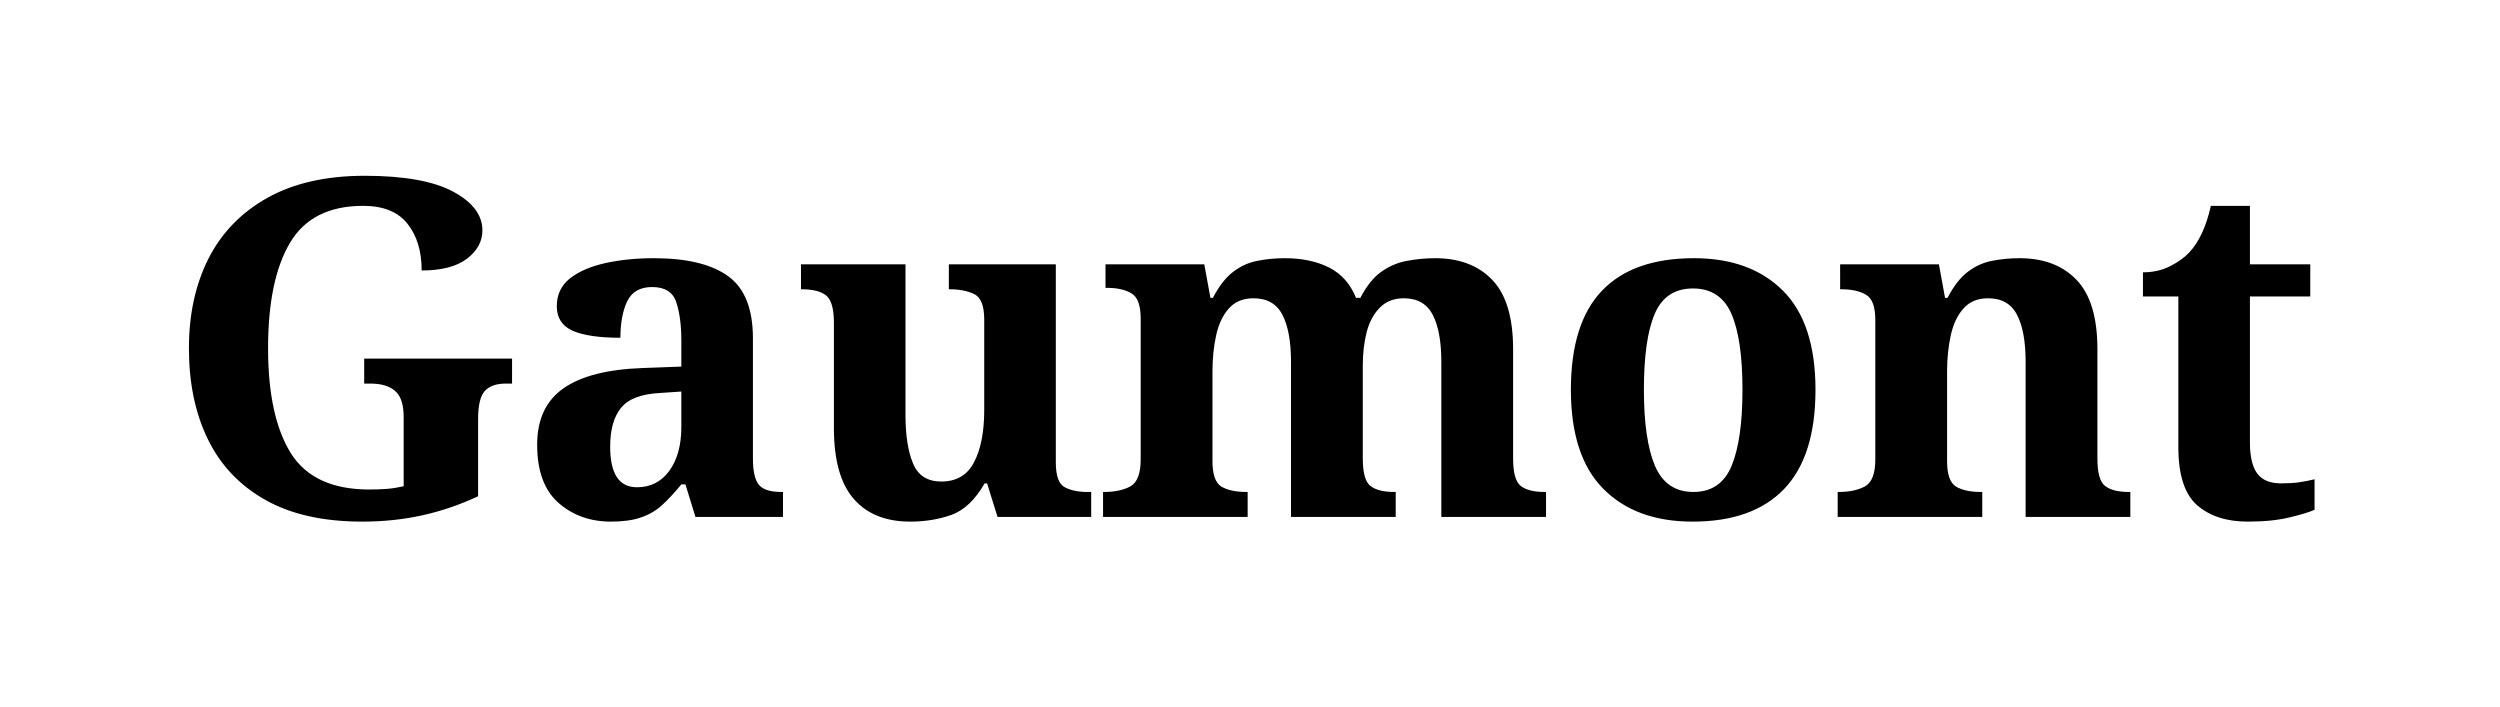
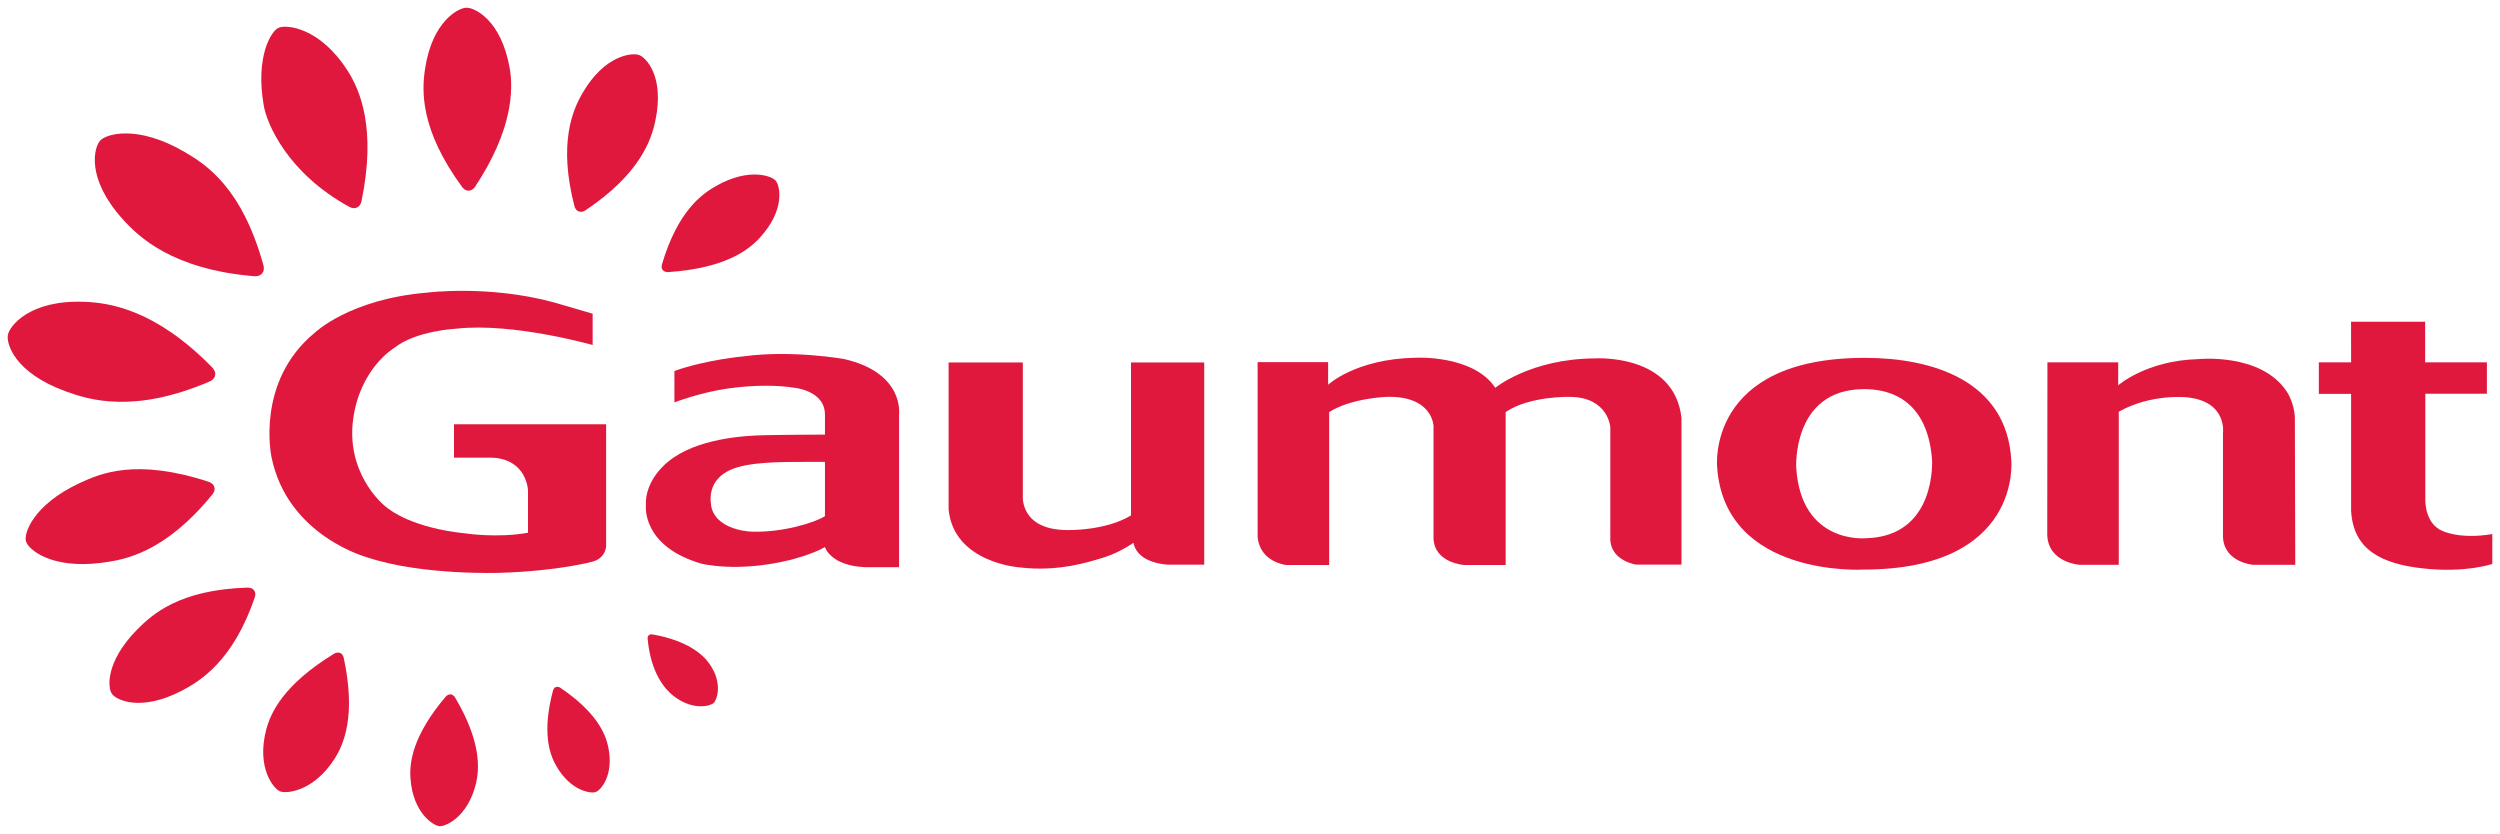
- <svg xmlns="http://www.w3.org/2000/svg" viewBox="0 0 191 54" preserveAspectRatio="xMidYMid meet">
-   <text x="95" y="27" text-anchor="middle" dominant-baseline="middle" font-family="serif" font-weight="900" font-size="36" fill="currentColor" letter-spacing="-0.02em">Gaumont</text>
+ <svg xmlns="http://www.w3.org/2000/svg" overflow="hidden" preserveAspectRatio="xMidYMid meet" viewBox="0 0 325.04 108.42" id="svg4883" version="1.1">
+   <defs id="defs4885" />
+   <g id="layer1" transform="translate(6.4149,-401.06)">
+     <g id="g652" transform="matrix(1.25,0,0,-1.25,27.66419,436.6025)">
+       <path d="m 0,0 c -0.237,-0.332 -0.785,-0.3 -0.785,-0.3 -8.555,0.707 -12.08,4.101 -13.758,5.986 -3.832,4.28 -2.908,7.451 -2.318,8.103 0.552,0.699 3.868,1.738 8.841,-1.185 2.208,-1.299 5.938,-3.685 8.168,-11.807 0,0 0.134,-0.52 -0.155,-0.802" style="fill:#e0183e;fill-opacity:1;fill-rule:nonzero;stroke:none" id="path654" />
+     </g>
+     <g id="g656" transform="matrix(1.25,0,0,-1.25,39.97169,428.0463)">
+       <path d="m 0,0 c -0.345,-0.179 -0.783,0.076 -0.783,0.076 -6.425,3.525 -8.579,8.638 -8.897,10.558 -0.878,5.055 0.773,7.768 1.565,8.072 0.769,0.345 4.273,0.067 7.177,-4.495 1.281,-2.005 3.002,-6.008 1.417,-13.606 0,0 -0.114,-0.493 -0.491,-0.605" style="fill:#e0183e;fill-opacity:1;fill-rule:nonzero;stroke:none" id="path658" />
+     </g>
+     <g id="g660" transform="matrix(1.25,0,0,-1.25,54.51794,425.8413)">
+       <path d="m 0,0 c -0.363,-0.046 -0.654,0.34 -0.654,0.34 -4.442,6.036 -4.217,10.105 -3.883,12.305 0.728,4.968 3.503,6.388 4.305,6.375 l 0,0.004 c 0.787,0.028 3.617,-1.2 4.507,-6.322 0.372,-2.188 0.327,-6.389 -3.64,-12.352 0,0 -0.281,-0.381 -0.644,-0.35" style="fill:#e0183e;fill-opacity:1;fill-rule:nonzero;stroke:none" id="path662" />
+     </g>
+     <g id="g664" transform="matrix(1.25,0,0,-1.25,68.84294,428.555)">
+       <path d="m 0,0 c -0.313,0.086 -0.443,0.501 -0.443,0.501 -1.721,6.587 -0.197,10.053 0.829,11.817 2.31,3.993 5.202,4.222 5.884,3.953 L 6.267,16.275 C 6.945,16.042 8.943,14.099 7.959,9.438 7.541,7.464 6.398,3.928 0.659,0.099 c 0,0 -0.362,-0.242 -0.673,-0.084" style="fill:#e0183e;fill-opacity:1;fill-rule:nonzero;stroke:none" id="path666" />
+     </g>
+     <g id="g668" transform="matrix(1.25,0,0,-1.25,79.75919,436.1775)">
+       <path d="M 0,0 C -0.193,0.197 -0.098,0.56 -0.098,0.56 1.535,6.112 4.035,7.898 5.563,8.763 9.008,10.71 11.389,9.771 11.757,9.281 12.15,8.82 12.826,6.326 10.058,3.331 8.873,2.051 6.428,0.184 0.532,-0.211 c 0,0 -0.372,-0.014 -0.532,0.225" style="fill:#e0183e;fill-opacity:1;fill-rule:nonzero;stroke:none" id="path670" />
+     </g>
+     <g id="g672" transform="matrix(1.25,0,0,-1.25,21.54794,449.8563)">
+       <path d="m 0,0 c -0.036,-0.398 -0.53,-0.627 -0.53,-0.627 -7.869,-3.385 -12.543,-1.938 -14.949,-1.061 -5.453,1.957 -6.26,5.054 -6.066,5.914 l 0,-0.009 c 0.157,0.873 2.212,3.667 7.996,3.426 2.567,-0.107 7.374,-0.785 13.296,-6.872 0,0 0.365,-0.4 0.253,-0.776" style="fill:#e0183e;fill-opacity:1;fill-rule:nonzero;stroke:none" id="path674" />
+     </g>
+     <g id="g676" transform="matrix(1.25,0,0,-1.25,21.44544,464.3688)">
+       <path d="m 0,0 c 0.139,-0.353 -0.172,-0.747 -0.172,-0.747 -4.971,-6.115 -9.161,-6.841 -11.522,-7.142 -5.34,-0.69 -7.672,1.429 -7.89,2.226 -0.262,0.778 0.723,3.809 5.598,6.071 2.144,0.998 5.856,2.606 13.435,0.116 0,0 0.478,-0.166 0.551,-0.537" style="fill:#e0183e;fill-opacity:1;fill-rule:nonzero;stroke:none" id="path678" />
+     </g>
+     <g id="g680" transform="matrix(1.25,0,0,-1.25,26.60044,477.8063)">
+       <path d="m 0,0 c 0.238,-0.245 0.108,-0.68 0.108,-0.68 -2.26,-6.689 -5.726,-8.78 -7.625,-9.774 -4.296,-2.22 -6.803,-0.944 -7.237,-0.34 -0.463,0.572 -0.746,3.331 2.64,6.742 1.508,1.501 4.289,4.119 11.479,4.33 0,0 0.466,0.004 0.645,-0.287" style="fill:#e0183e;fill-opacity:1;fill-rule:nonzero;stroke:none" id="path682" />
+     </g>
+     <g id="g684" transform="matrix(1.25,0,0,-1.25,37.79419,485.9538)">
+       <path d="m 0,0 c 0.28,-0.086 0.377,-0.475 0.377,-0.475 1.298,-5.972 0.051,-8.963 -0.932,-10.517 -2.239,-3.496 -5.099,-3.662 -5.688,-3.403 -0.616,0.233 -2.474,2.374 -1.445,6.376 0.451,1.773 1.79,4.718 7.084,7.951 0,0 0.349,0.202 0.614,0.054" style="fill:#e0183e;fill-opacity:1;fill-rule:nonzero;stroke:none" id="path686" />
+     </g>
+     <g id="g688" transform="matrix(1.25,0,0,-1.25,52.15169,491.3375)">
+       <path d="m 0,0 c 0.266,0 0.457,-0.287 0.457,-0.287 2.768,-4.639 2.559,-7.483 2.188,-9.035 -0.887,-3.532 -3.233,-4.455 -3.797,-4.388 -0.58,0.04 -2.734,1.317 -3.004,4.935 -0.123,1.606 0.16,4.421 3.676,8.555 0,0 0.23,0.251 0.497,0.21" style="fill:#e0183e;fill-opacity:1;fill-rule:nonzero;stroke:none" id="path690" />
+     </g>
+     <g id="g692" transform="matrix(1.25,0,0,-1.25,65.84794,490.405)">
+       <path d="m 0,0 c 0.203,0.109 0.454,-0.048 0.454,-0.048 3.827,-2.588 4.72,-4.827 4.999,-6.161 0.629,-3.013 -0.826,-4.54 -1.294,-4.692 -0.448,-0.185 -2.577,0.04 -4.116,2.717 -0.677,1.187 -1.504,3.448 -0.328,7.859 0,0 0.08,0.277 0.293,0.341" style="fill:#e0183e;fill-opacity:1;fill-rule:nonzero;stroke:none" id="path694" />
+     </g>
+     <g id="g696" transform="matrix(1.25,0,0,-1.25,77.93919,483.6638)">
+       <path d="M 0,0 C 0.116,0.146 0.369,0.098 0.369,0.098 4.05,-0.537 5.673,-2.038 6.319,-2.974 7.772,-5.078 7.043,-6.78 6.738,-7.043 6.456,-7.321 4.659,-7.899 2.601,-6.327 c -0.893,0.69 -2.395,2.35 -2.722,5.986 0,0 -0.026,0.242 0.121,0.345" style="fill:#e0183e;fill-opacity:1;fill-rule:nonzero;stroke:none" id="path698" />
+     </g>
+     <g id="g700" transform="matrix(1.25,0,0,-1.25,70.63794,441.8463)">
+       <path d="m 0,0 0,-3.256 c 0,0 -8.271,2.352 -14.146,1.701 0,0 -4.236,-0.201 -6.474,-1.992 0,0 -3.57,-2.095 -4.29,-7.423 -0.721,-5.323 2.696,-8.721 3.783,-9.393 0,0 2.345,-1.935 7.988,-2.499 0,0 3.291,-0.492 6.416,0.081 l 0,4.411 c 0,0 -0.05,1.454 -1.15,2.434 -1.09,0.982 -2.432,0.982 -3.116,0.959 l -3.431,0 0,3.478 15.822,0 0,-12.379 c 0,0 0.183,-1.41 -1.341,-1.893 0,0 -3.493,-0.986 -9.624,-1.178 0,0 -8.133,-0.31 -13.855,1.597 0,0 -8.332,2.205 -9.989,10.459 0,0 -1.684,7.832 4.504,12.914 0,0 3.609,3.492 11.641,4.167 0,0 6.398,0.843 13.231,-1.011" style="fill:#e0183e;fill-opacity:1;fill-rule:nonzero;stroke:none" id="path702" />
+     </g>
+     <g id="g704" transform="matrix(1.25,0,0,-1.25,90.24044,447.3938)">
+       <path d="m 0,0 c 5.062,0.689 10.473,-0.277 10.473,-0.277 6.306,-1.447 5.716,-5.749 5.716,-5.749 l 0,-15.904 c 0,0 -3.347,0.009 -3.455,0 -3.695,0.129 -4.252,2.099 -4.252,2.099 -1.255,-0.756 -3.632,-1.348 -3.632,-1.348 -5.53,-1.355 -9.262,-0.371 -9.262,-0.371 -6.148,1.81 -5.729,5.969 -5.729,5.969 -0.171,2.807 2.36,4.665 2.36,4.665 2.903,2.388 7.951,2.673 9.849,2.713 1.888,0.05 6.414,0.067 6.414,0.067 l 0,1.948 C 8.578,-3.497 5.18,-3.25 5.18,-3.25 3.748,-3.013 1.307,-2.933 -1.594,-3.34 -4.499,-3.752 -7.177,-4.786 -7.177,-4.786 l 0,3.267 C -3.85,-0.34 0,0 0,0 m 8.482,-16.616 0,5.641 -1.918,0 c -2.628,0 -6.093,0.015 -7.96,-0.849 -1.917,-0.896 -2.166,-2.499 -1.958,-3.713 0.377,-2.256 3.336,-2.658 4.145,-2.691 3.302,-0.125 6.709,0.959 7.691,1.612" style="fill:#e0183e;fill-opacity:1;fill-rule:nonzero;stroke:none" id="path706" />
+     </g>
+     <g id="g708" transform="matrix(1.25,0,0,-1.25,116.9192,448.1838)">
+       <path d="m 0,0 7.72,0 0,-13.893 c 0,0 -0.315,-3.542 4.671,-3.542 0,0 3.895,-0.102 6.581,1.523 l 0,15.912 7.615,0 0,-21.033 -3.738,0 c 0,0 -3.202,0.066 -3.618,2.277 0,0 -1.353,-0.966 -2.978,-1.49 -1.633,-0.51 -4.824,-1.554 -8.848,-1.074 0,0 -6.872,0.456 -7.405,6.035" style="fill:#e0183e;fill-opacity:1;fill-rule:nonzero;stroke:none" id="path710" />
+     </g>
+     <g id="g712" transform="matrix(1.25,0,0,-1.25,157.0954,448.1425)">
+       <path d="m 0,0 7.333,0 0,-2.351 c 0,0 2.875,2.704 9.13,2.808 0,0 5.962,0.321 8.258,-3.125 0,0 3.667,3.021 10.385,3.057 0,0 8.232,0.529 8.981,-6.188 l 0,-15.263 -4.707,0 c 0,0 -2.516,0.354 -2.695,2.494 l 0,11.816 c 0,0 -0.217,3.139 -4.274,3.139 0,0 -4.166,0.098 -6.611,-1.584 l 0,-15.901 -4.346,0 c 0,0 -3.084,0.216 -3.158,2.782 l 0,11.675 c 0,0 -0.078,3.162 -4.881,3.028 0,0 -3.669,-0.117 -5.975,-1.584 l 0,-15.901 -4.482,0 c 0,0 -2.725,0.279 -2.958,2.93" style="fill:#e0183e;fill-opacity:1;fill-rule:nonzero;stroke:none" id="path714" />
+     </g>
+     <g id="g716" transform="matrix(1.25,0,0,-1.25,227.1229,461.8338)">
+       <path d="m 0,0 c 0.485,-8.037 7.237,-7.364 7.237,-7.364 7.396,0.174 6.891,8.171 6.891,8.171 C 13.589,7.827 8.718,8.171 6.905,8.141 -0.434,8.028 0,0 0,0 m 7.196,11.396 c 6.748,0 14.725,-2.257 15.174,-10.67 0,0 1.121,-11.323 -15.344,-11.351 0,0 -14.474,-0.871 -15.252,10.679 0,0 -1.162,11.382 15.422,11.342" style="fill:#e0183e;fill-opacity:1;fill-rule:nonzero;stroke:none" id="path718" />
+     </g>
+     <g id="g720" transform="matrix(1.25,0,0,-1.25,259.7842,448.1663)">
+       <path d="m 0,0 7.361,0 0,-2.395 c 0,0 2.907,2.57 8.252,2.722 0,0 6.547,0.717 9.264,-3.344 0,0 0.828,-1.196 0.859,-2.817 l 0.041,-15.23 -4.388,0 c 0,0 -3.004,0.244 -3.129,2.874 l 0,10.817 c 0,0 0.478,3.326 -3.772,3.733 0,0 -3.713,0.404 -7.068,-1.504 l 0,-15.92 -4.053,0 c 0,0 -3.344,0.209 -3.387,3.177" style="fill:#e0183e;fill-opacity:1;fill-rule:nonzero;stroke:none" id="path722" />
+     </g>
+     <g id="g724" transform="matrix(1.25,0,0,-1.25,299.2592,442.8925)">
+       <path d="m 0,0 7.706,0 0,-4.219 6.423,0 0,-3.271 -6.404,0 0,-10.975 c 0,0 -0.106,-2.485 1.756,-3.283 0,0 1.802,-0.917 5.212,-0.335 l 0,-3.111 c 0,0 -2.807,-0.954 -7.158,-0.467 -4.353,0.467 -7.304,1.922 -7.529,5.996 l 0,12.165 -3.358,0 0,3.281 3.358,0" style="fill:#e0183e;fill-opacity:1;fill-rule:nonzero;stroke:none" id="path726" />
+     </g>
+   </g>
</svg>
